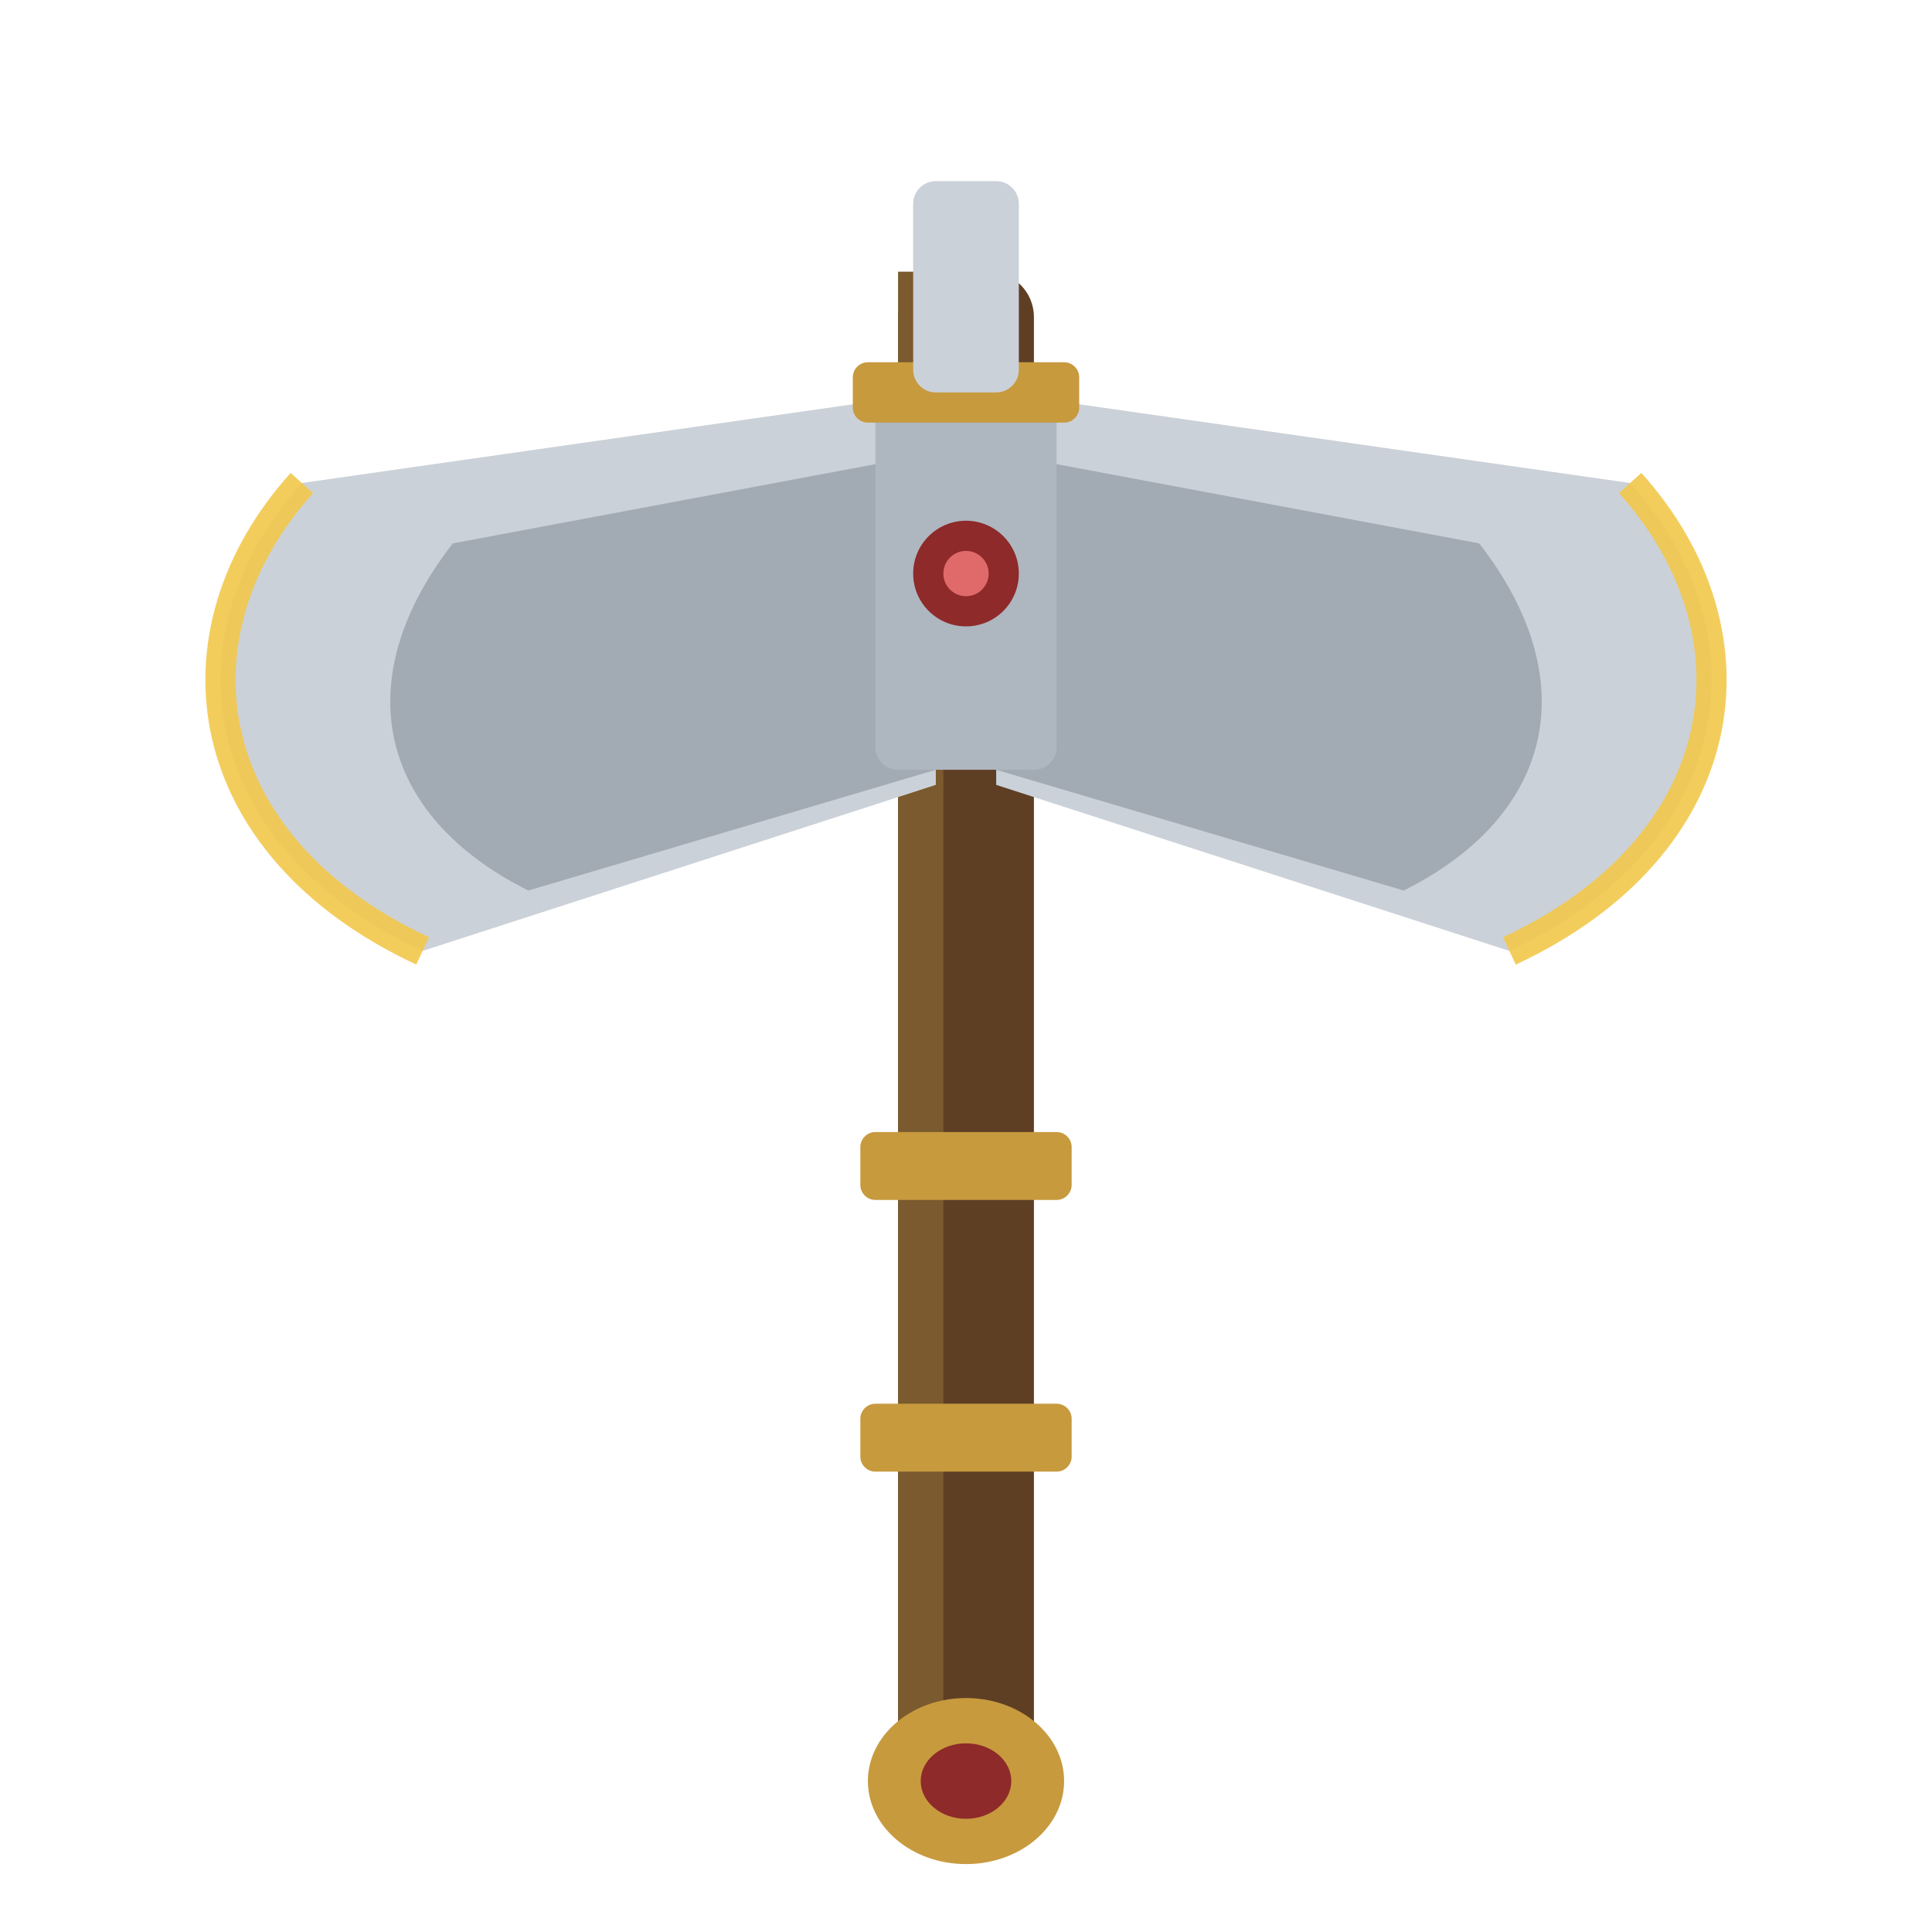
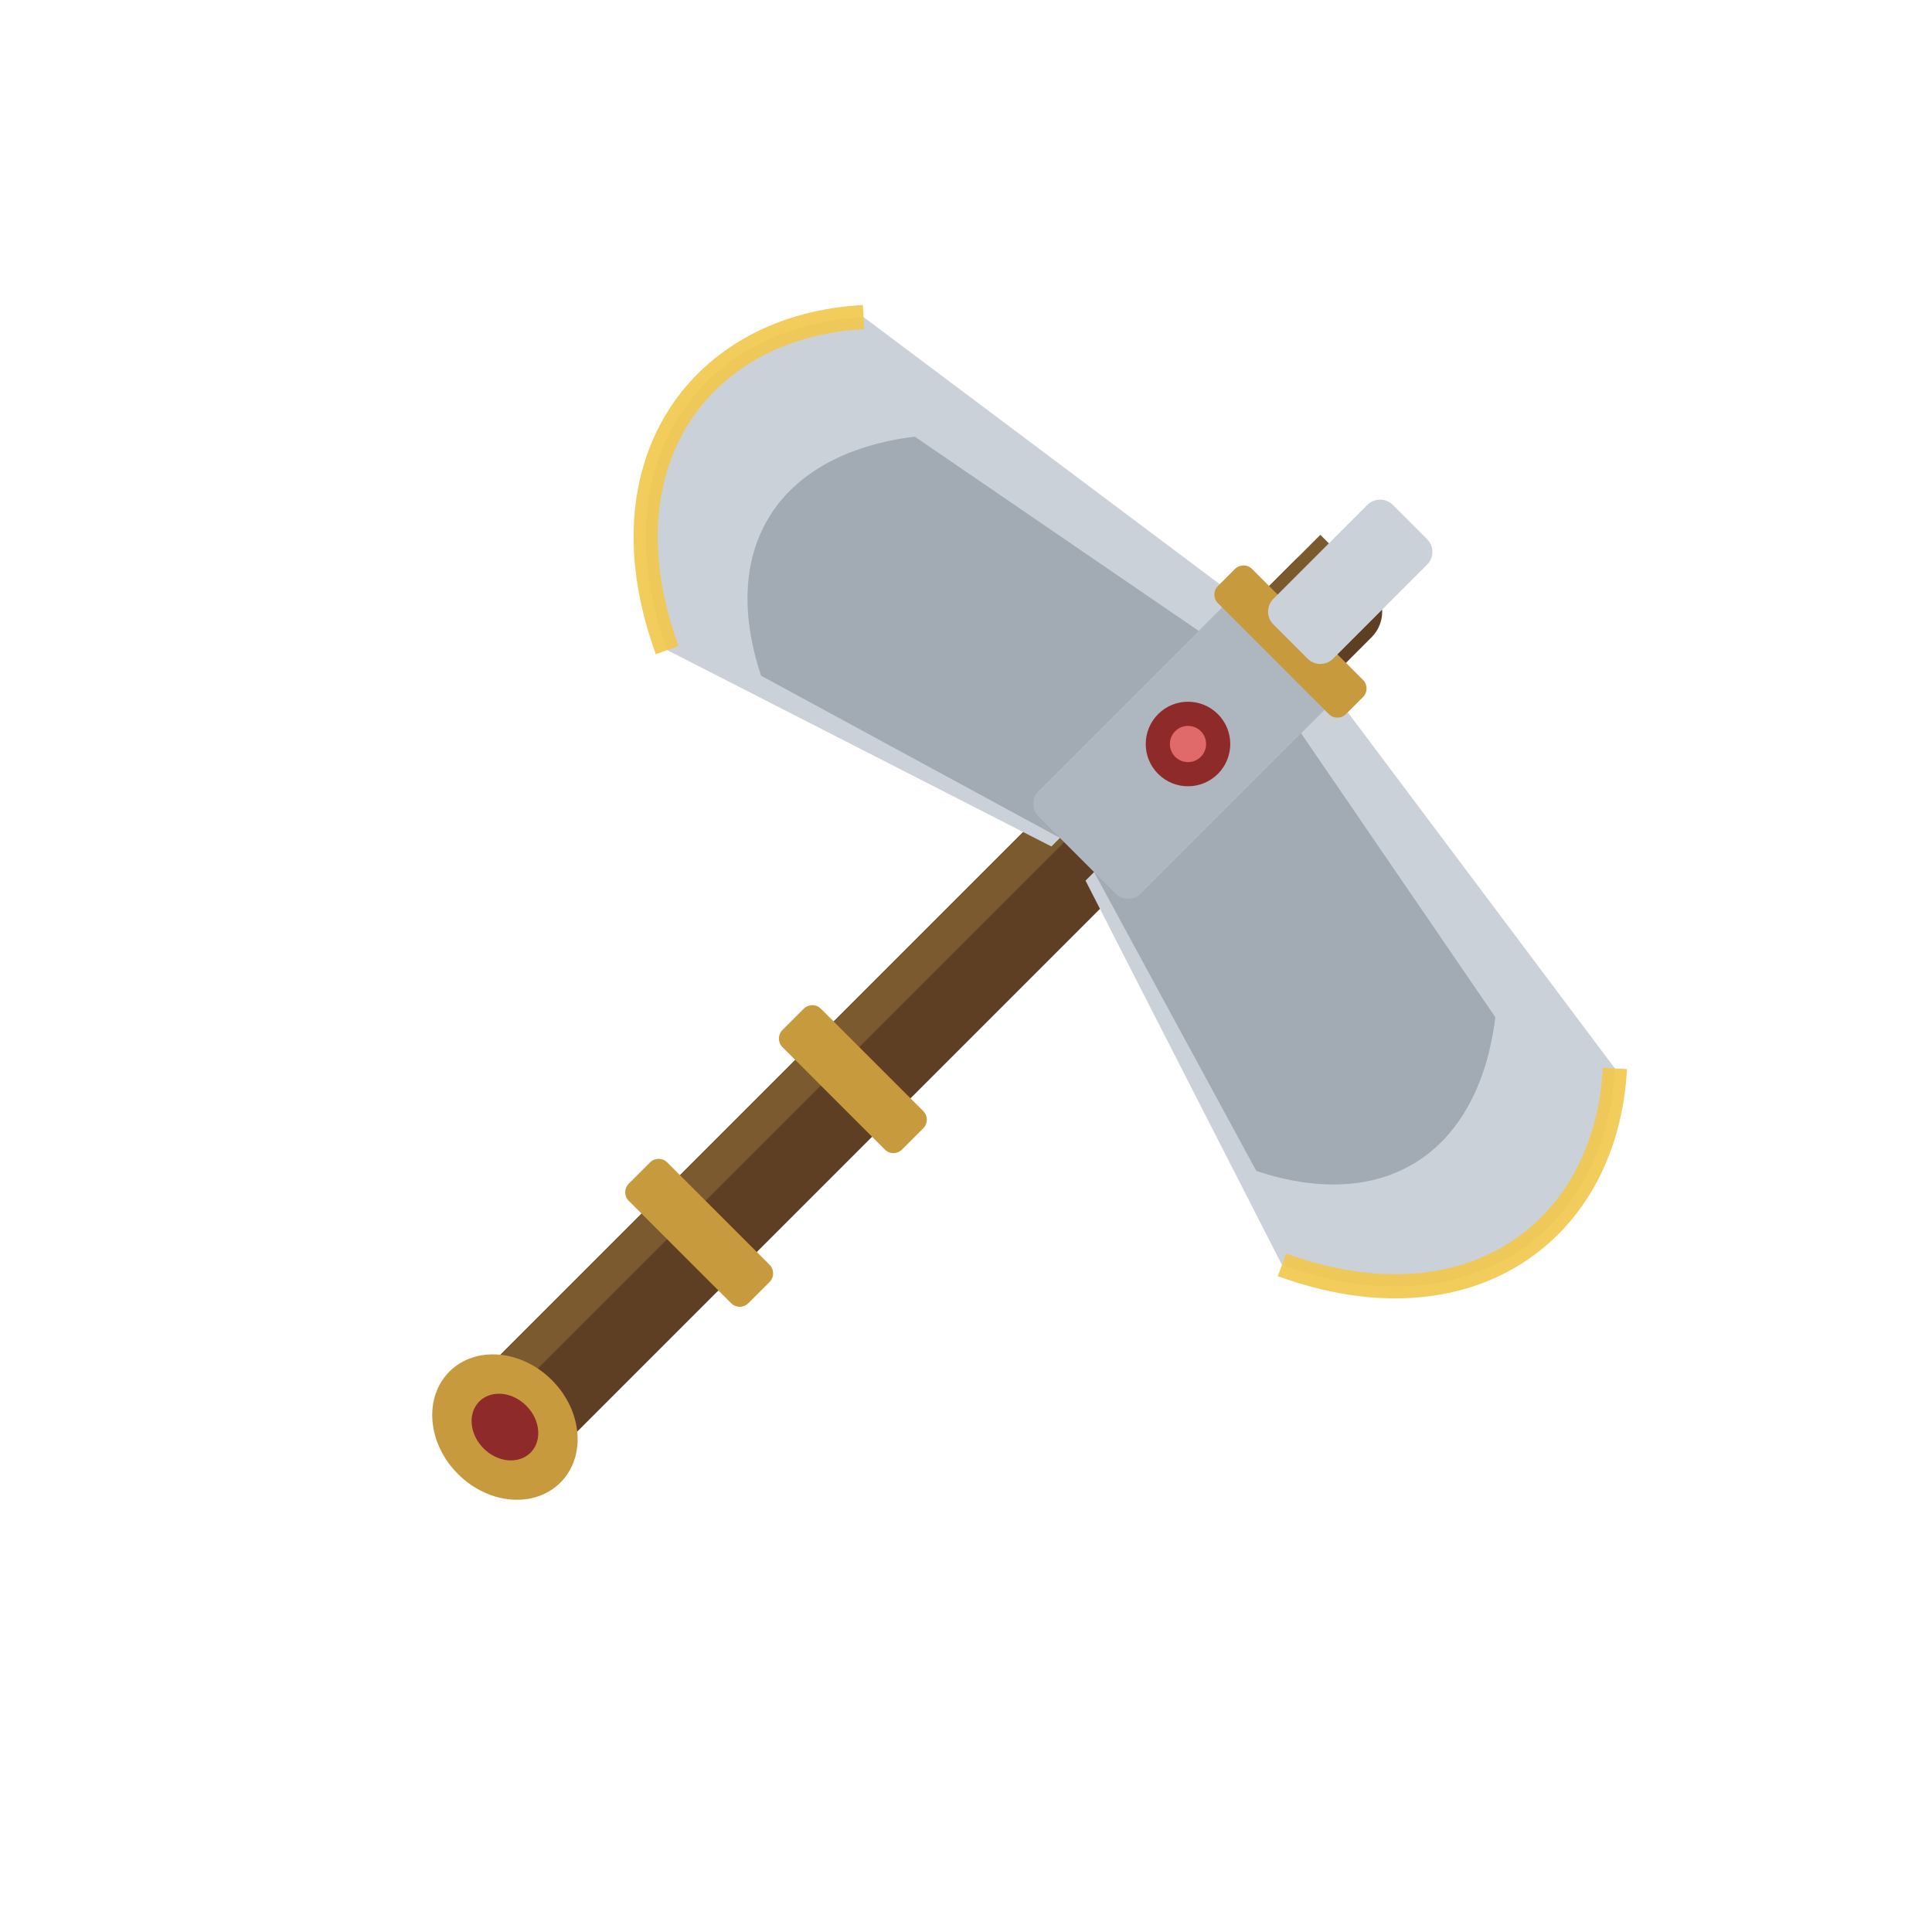
<svg xmlns="http://www.w3.org/2000/svg" viewBox="0 0 256 256" width="256" height="256">
-   <rect x="119" y="36" width="18" height="198" rx="6" fill="#5E3F24" />
-   <rect x="119" y="36" width="6" height="198" fill="#7A5A2E" />
-   <rect x="114" y="150" width="28" height="9" rx="2" fill="#C79A3E" />
-   <rect x="114" y="186" width="28" height="9" rx="2" fill="#C79A3E" />
-   <ellipse cx="128" cy="236" rx="13" ry="11" fill="#C79A3E" />
-   <ellipse cx="128" cy="236" rx="6" ry="5" fill="#8E2A2A" />
-   <path d="M124 52 L40 64 C22 84 26 112 56 126 L124 104 Z" fill="#CBD1D8" />
-   <path d="M124 60 L60 72 C46 90 50 108 70 118 L124 102 Z" fill="#A2AAB4" />
-   <path d="M40 64 C22 84 26 112 56 126" stroke="#F2C84A" stroke-width="4" fill="none" opacity="0.9" />
-   <path d="M132 52 L216 64 C234 84 230 112 200 126 L132 104 Z" fill="#CBD1D8" />
-   <path d="M132 60 L196 72 C210 90 206 108 186 118 L132 102 Z" fill="#A2AAB4" />
-   <path d="M216 64 C234 84 230 112 200 126" stroke="#F2C84A" stroke-width="4" fill="none" opacity="0.9" />
-   <rect x="116" y="50" width="24" height="52" rx="3" fill="#AEB6C0" />
-   <rect x="113" y="48" width="30" height="8" rx="2" fill="#C79A3E" />
-   <circle cx="128" cy="76" r="7" fill="#8E2A2A" />
-   <circle cx="128" cy="76" r="3" fill="#E06A6A" />
-   <rect x="121" y="24" width="14" height="28" rx="3" fill="#CBD1D8" />
+   <g transform="translate(128 128) scale(0.8) rotate(45) translate(-128 -128)">
+     <rect x="119" y="36" width="18" height="198" rx="6" fill="#5E3F24" />
+     <rect x="119" y="36" width="6" height="198" fill="#7A5A2E" />
+     <rect x="114" y="150" width="28" height="9" rx="2" fill="#C79A3E" />
+     <rect x="114" y="186" width="28" height="9" rx="2" fill="#C79A3E" />
+     <ellipse cx="128" cy="236" rx="13" ry="11" fill="#C79A3E" />
+     <ellipse cx="128" cy="236" rx="6" ry="5" fill="#8E2A2A" />
+     <path d="M124 52 L40 64 C22 84 26 112 56 126 L124 104 Z" fill="#CBD1D8" />
+     <path d="M124 60 L60 72 C46 90 50 108 70 118 L124 102 Z" fill="#A2AAB4" />
+     <path d="M40 64 C22 84 26 112 56 126" stroke="#F2C84A" stroke-width="4" fill="none" opacity="0.9" />
+     <path d="M132 52 L216 64 C234 84 230 112 200 126 L132 104 Z" fill="#CBD1D8" />
+     <path d="M132 60 L196 72 C210 90 206 108 186 118 L132 102 Z" fill="#A2AAB4" />
+     <path d="M216 64 C234 84 230 112 200 126" stroke="#F2C84A" stroke-width="4" fill="none" opacity="0.9" />
+     <rect x="116" y="50" width="24" height="52" rx="3" fill="#AEB6C0" />
+     <rect x="113" y="48" width="30" height="8" rx="2" fill="#C79A3E" />
+     <circle cx="128" cy="76" r="7" fill="#8E2A2A" />
+     <circle cx="128" cy="76" r="3" fill="#E06A6A" />
+     <rect x="121" y="24" width="14" height="28" rx="3" fill="#CBD1D8" />
+   </g>
</svg>
